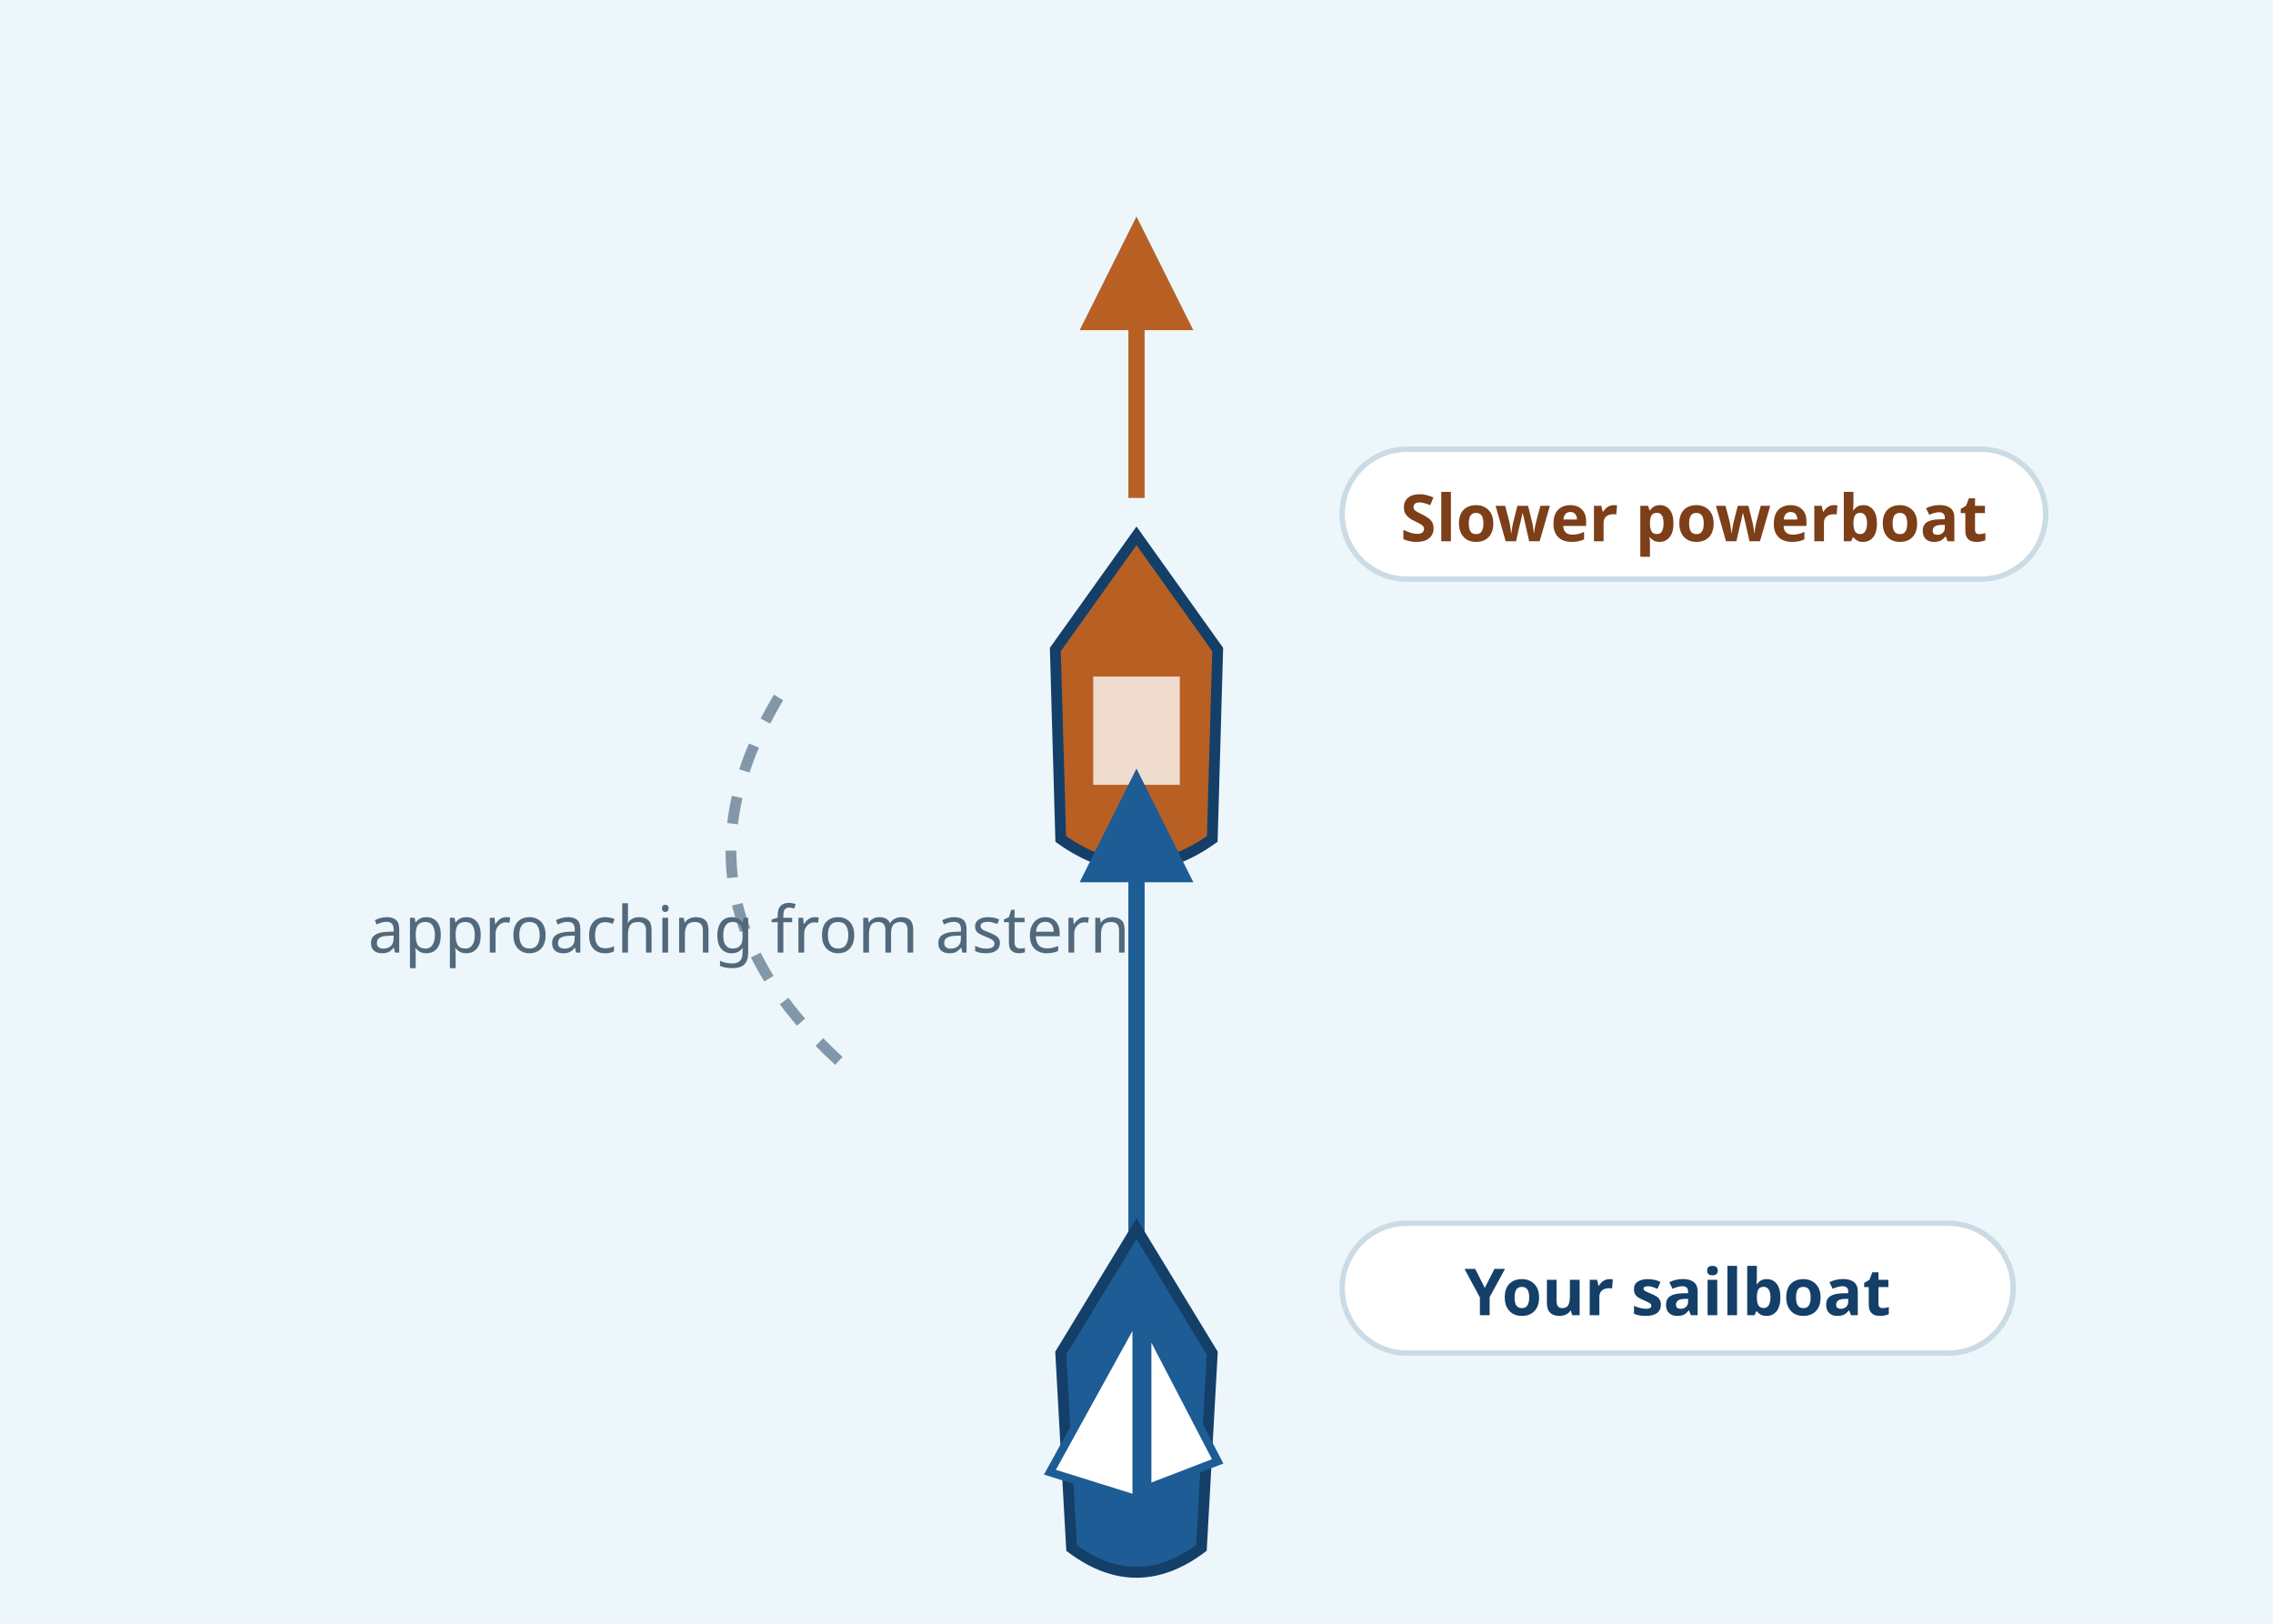
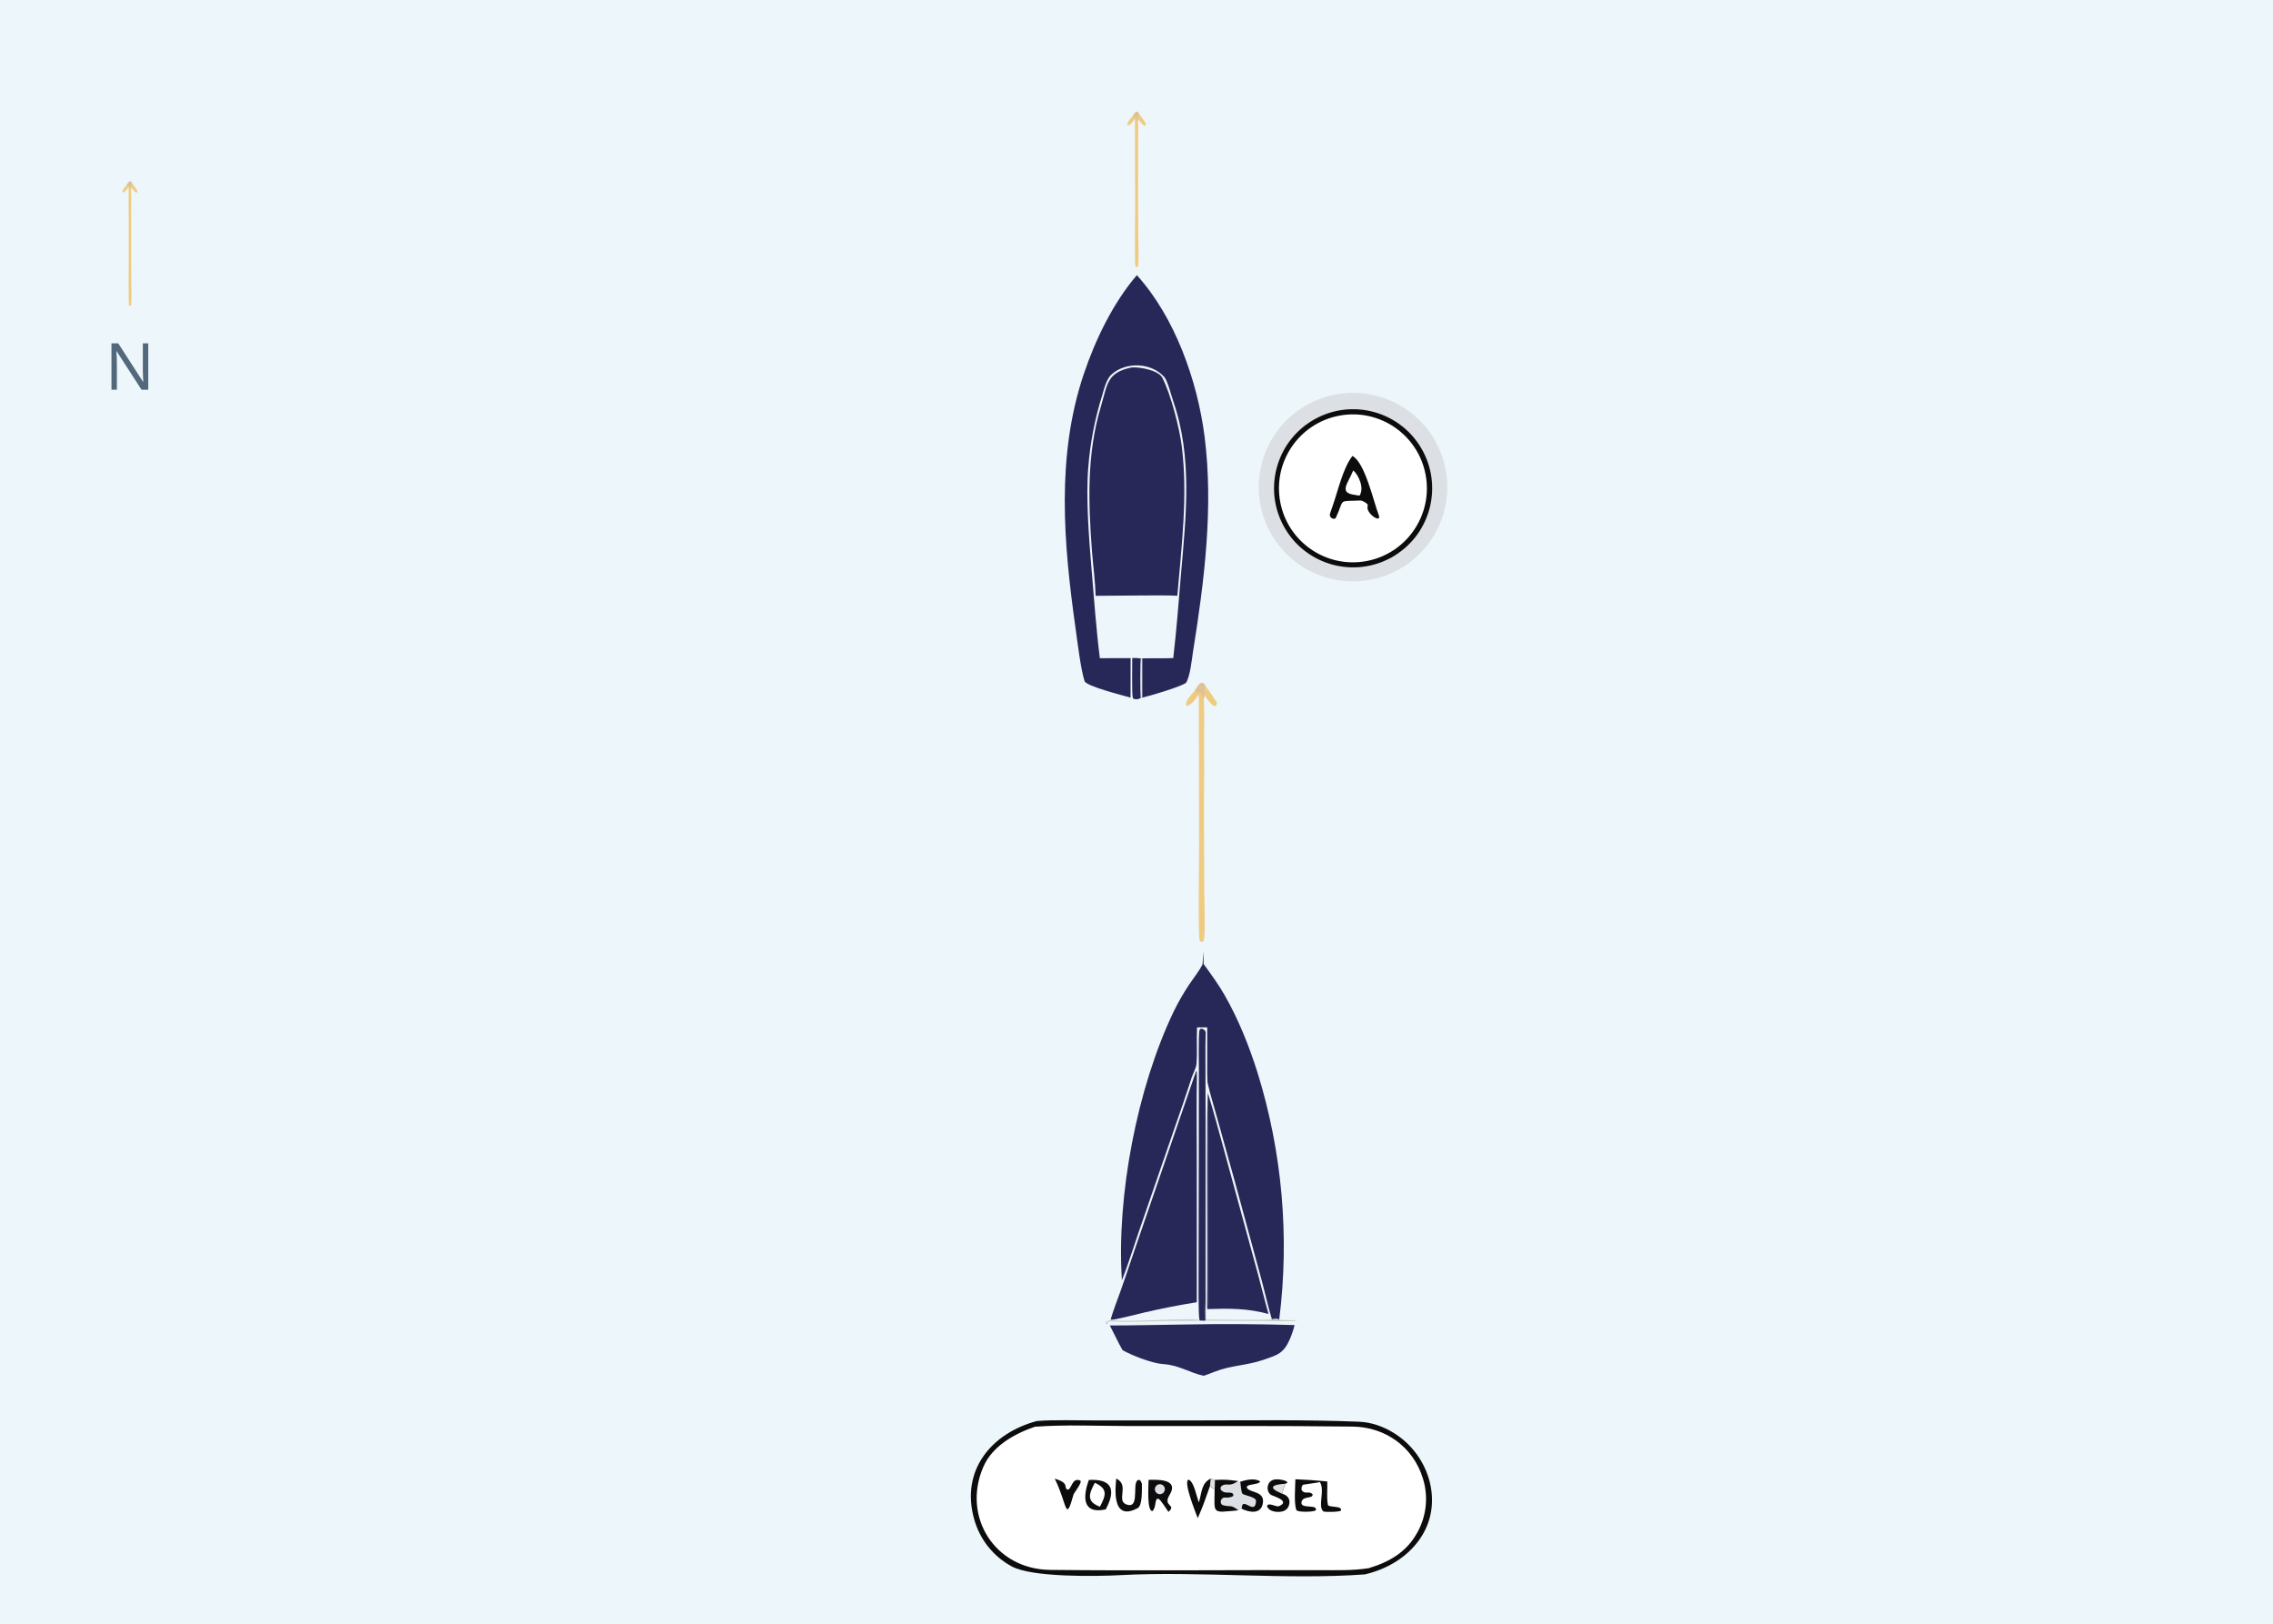
<svg xmlns="http://www.w3.org/2000/svg" viewBox="0 0 420 300" role="img" aria-label="Overhead encounter diagram with your sailboat approaching another vessel from astern.">
  <defs>
-     <symbol id="powerboat" viewBox="-20 -38 40 76">
-       <path d="M0-34 15-13 14 22Q0 32-14 22L-15-13Z" fill="currentColor" stroke="#133f68" stroke-width="2" />
-       <path d="M-8-8H8V12H-8Z" fill="#fff" opacity=".78" />
+     <symbol id="powerboat-top" viewBox="381.22 122.18 149.98 427.51">
+       <path fill="#282858" d="M 450.309,544.253 C 442.113,541.871 406.465,533.01 404.804,527.907 C 400.943,516.044 397.668,488.236 395.847,475.322 C 384.041,391.626 376.556,305.482 404.099,223.824 C 415.536,189.914 432.957,153.747 456.553,126.176 C 494.343,167.884 516.535,230.711 523.605,286.036 C 532.569,356.187 523.229,429.667 512.091,499.121 C 511.139,505.055 509.33,523.953 505.065,529.741 C 498.976,533.817 469.271,542.654 461.935,544.237 C 461.428,544.239 460.888,544.23 460.384,544.248 C 459.457,544.846 458.613,545.43 457.492,545.575 C 456.11,545.754 453.921,545.834 452.793,544.846 C 451.724,543.91 452.259,509.219 452.208,505.186 C 455.497,505.184 457.188,504.99 460.455,505.667 C 461.1,505.603 461.34,505.542 461.972,505.394 C 472.034,505.112 482.801,505.548 492.591,505.115 C 495.87,477.139 497.974,449.09 500.291,421.523 C 505.233,364.375 511.769,306.564 492.631,251.069 C 490.649,245.321 487.021,230.598 483.597,226.833 C 470.775,212.733 446.398,211.682 431.957,223.988 C 426.303,228.806 424.164,238.772 422.221,245.179 C 414.868,268.625 410.236,292.839 408.419,317.344 C 406.057,346.313 409.178,386.9 411.641,416.246 C 414.02,444.583 416.343,477.089 419.955,505.235 L 450.389,505.174 L 450.309,544.253 Z" />
+       <path fill="#282858" d="M 452.208,505.186 C 455.497,505.184 457.188,504.99 460.455,505.667 C 459.743,509.776 459.757,539.881 460.384,544.248 C 459.457,544.846 458.613,545.43 457.492,545.575 C 456.11,545.754 453.921,545.834 452.793,544.846 C 451.724,543.91 452.259,509.219 452.208,505.186 Z" />
+       <path fill="#dcdfe3" d="M 460.455,505.667 C 461.1,505.603 461.34,505.542 461.972,505.394 C 461.888,518.342 461.875,531.29 461.935,544.237 C 461.428,544.239 460.888,544.23 460.384,544.248 C 459.757,539.881 459.743,509.776 460.455,505.667 Z" />
+       <path fill="#282858" d="M 451.733,217.452 C 460.14,216.952 478.062,220.523 481.686,227.539 C 490.419,244.448 498.8,277.884 501.033,295.669 C 507.145,344.347 500.746,394.861 496.626,443.443 C 485.652,442.911 473.048,443.152 461.942,443.153 L 415.728,443.503 C 415.472,429.498 413.19,413.15 412.119,399.01 C 408.475,350.924 406.917,303.081 420.94,256.288 C 427.528,234.301 426.591,222.395 451.733,217.452 Z" />
    </symbol>
-     <symbol id="sailboat" viewBox="-25 -42 50 84">
-       <path d="M0-35 14-12 12 24Q0 33-12 24L-14-12Z" fill="currentColor" stroke="#133f68" stroke-width="2" />
-       <path d="M0-24V21M0-19-16 10 0 15ZM2-17 15 8 2 13Z" fill="#fff" stroke="currentColor" stroke-width="1.5" />
+     <symbol id="sailboat-top" viewBox="102.68 117.56 202.11 438.78">
+       <path fill="#282858" d="M 205.536,121.563 C 205.866,125.931 205.897,129.768 205.927,134.128 C 213.341,144.426 220.906,154.597 227.196,165.634 C 241.627,190.957 252.018,217.056 260.798,244.763 C 285.818,325.695 293.305,411.03 282.762,495.084 C 279.975,494.261 278.019,494.549 275.307,495.036 C 271.516,482.567 268.338,468.138 264.896,455.364 L 237.456,354.334 L 218.795,287.279 C 216.024,277.364 212.384,265.485 210.17,255.59 C 209.369,252.011 209.616,238.005 209.612,233.802 L 209.62,198.525 L 199.259,198.511 C 198.606,211.044 199.671,223.626 198.675,235.995 C 198.399,239.414 195.131,245.587 193.834,249.456 C 188.341,266.395 182.617,283.258 176.662,300.041 L 140.37,405.302 C 135.07,420.601 128.853,440.736 122.946,455.306 C 117.341,369.487 138.505,259.895 175.379,182.761 C 180.091,173.084 185.455,163.738 191.433,154.788 C 194.876,149.724 201.74,140.642 204.31,135.62 L 204.629,134.984 C 205.304,133.563 205.274,124.285 205.536,121.563 Z" />
+       <path fill="#282858" d="M 197.29,245.871 L 199.135,247.042 C 198.59,274.733 198.994,303.689 198.983,331.473 L 199.012,477.636 C 180.998,480.519 163.091,484.037 145.324,488.183 C 136.016,490.328 122.548,493.972 113.507,495.437 L 111.539,495.516 C 112.91,489.269 119.16,473.039 121.501,466.511 C 126.388,452.526 131.188,438.512 135.9,424.468 L 197.29,245.871 Z" />
+       <path fill="#282858" d="M 209.702,484.614 C 209.215,480.545 209.534,466.995 209.542,462.39 L 209.584,417.807 C 209.573,402.839 209.016,267.413 210.307,265.377 L 210.67,266.513 C 216.121,283.966 220.727,301.878 225.687,319.513 L 261.828,451.729 C 265.242,464.316 268.244,477.081 271.865,489.58 C 250.385,483.745 231.773,483.88 209.702,484.614 Z" />
+       <path fill="#9b98ac" d="M 209.702,484.614 C 209.215,480.545 209.534,466.995 209.542,462.39 L 209.584,417.807 C 209.573,402.839 209.016,267.413 210.307,265.377 L 210.67,266.513 C 209.624,271.509 210.145,302.072 210.157,309.76 L 210.165,431.611 L 210.177,465.112 C 210.186,469.595 210.392,480.627 209.702,484.614 Z" />
+       <path fill="#282858" d="M 187.264,500.265 C 224.288,499.559 261.323,499.748 298.338,500.833 C 297.17,505.567 295.627,510.2 293.724,514.689 C 287.216,529.822 281.195,531.144 266.369,536.243 C 250.176,541.812 233.318,541.888 217.717,548.015 C 213.854,549.627 210.02,550.952 206.08,552.345 C 191.658,549.381 181.53,541.538 164.628,540.442 C 153.765,539.737 133.175,531.753 123.631,526.316 C 119.498,519.334 114.709,508.826 110.692,501.269 C 135.966,501.253 161.88,500.52 187.264,500.265 Z" />
+       <path fill="#282858" d="M 201.706,495.574 C 200.545,490.812 200.817,455.298 200.815,448.316 L 201.038,332.909 L 201.138,244.244 C 201.141,235.689 200.604,208.558 201.68,201.477 C 202.875,199.756 202.086,200.269 204.101,199.848 C 206.253,200.465 208.109,201.855 208.022,204.359 C 207.723,212.887 207.799,221.407 207.808,229.94 L 207.914,289.568 L 207.908,477.676 C 207.705,483.909 207.687,490.147 207.855,496.381 L 201.947,496.296 L 201.706,495.574 Z" />
+       <path fill="#cacaca" d="M 207.908,477.676 C 208.505,482.585 208.317,490.076 208.315,495.232 C 216.353,495.178 272.407,496.198 275.307,495.036 C 278.019,494.549 279.975,494.261 282.762,495.084 C 285.409,496.568 298.989,495.095 300.791,496.688 C 291.398,497.277 278.216,496.798 268.44,496.765 L 207.855,496.381 C 207.687,490.147 207.705,483.909 207.908,477.676 Z" />
+       <path fill="#cacaca" d="M 111.539,495.516 L 113.507,495.437 C 119.924,498.831 187.945,493.188 201.706,495.574 L 201.947,496.296 C 193.981,496.856 180.233,496.547 171.823,496.65 L 129.024,497.588 C 125.058,497.639 112.109,496.869 109.821,497.192 C 108.179,498.407 108.67,498.137 107.835,500.425 C 106.467,499.066 106.807,499.857 106.679,498.02 C 108.536,496.162 109.369,496.756 111.539,495.516 Z" />
+       <path fill="#353556" d="M 197.29,245.871 C 197.592,245.026 197.984,243.416 198.622,242.796 C 199.136,243.117 199.107,246.383 199.135,247.042 L 197.29,245.871 Z" />
    </symbol>
-     <marker id="blue-head" markerWidth="7" markerHeight="7" refX="6" refY="3.5" orient="auto">
-       <path d="M0 0 7 3.5 0 7Z" fill="#1d5c94" />
-     </marker>
-     <marker id="amber-head" markerWidth="7" markerHeight="7" refX="6" refY="3.5" orient="auto">
-       <path d="M0 0 7 3.5 0 7Z" fill="#b85f24" />
-     </marker>
+     <symbol id="heading-arrow" viewBox="938.18 280.25 188.96 29.76">
+       <path fill="#efcb81" d="M 1114.87,293.31 C 1112.33,291.311 1106.97,287.966 1107.08,284.591 L 1108.12,284.247 C 1112.3,285.261 1114.34,287.616 1117.62,290.456 C 1120.17,292.432 1126.26,294.772 1121.17,297.884 C 1119.39,297.649 1115.48,297.642 1114.6,297.194 C 1113.61,297.046 1112.7,296.897 1111.7,296.81 C 1104.49,297.257 1094.15,296.972 1086.76,296.992 C 1068.98,297.071 1051.2,297.045 1033.42,296.916 L 978.221,297.115 C 972.696,297.173 944.788,298.257 942.303,296.415 C 942.164,294.593 941.947,295.393 942.874,293.911 C 945.998,292.761 1000.83,293.508 1007.52,293.523 L 1114.87,293.31 Z" />
+       <path fill="#dec195" d="M 1117.62,290.456 C 1120.17,292.432 1126.26,294.772 1121.17,297.884 C 1119.39,297.649 1115.48,297.642 1114.6,297.194 C 1113.61,297.046 1112.7,296.897 1111.7,296.81 C 1112.66,295.66 1116.61,295.595 1116.62,294.301 C 1116.64,292.236 1114.76,292.522 1117.62,290.456 Z" />
+       <path fill="#efcb81" d="M 1114.6,297.194 C 1115.48,297.642 1119.39,297.649 1121.17,297.884 C 1119.66,299.005 1109.55,306.039 1109.21,306.002 C 1101.85,305.204 1113.92,297.857 1114.6,297.194 Z" />
+     </symbol>
+     <symbol id="label-a" viewBox="342.07 93.52 61.94 61.94">
+       <path fill="#dcdfe3" d="M 368.105,97.98 C 382.628,95.276 396.623,104.761 399.493,119.253 C 402.363,133.744 393.038,147.848 378.581,150.883 C 369.08,152.877 359.241,149.611 352.819,142.331 C 346.397,135.052 344.383,124.882 347.547,115.704 C 350.71,106.526 358.562,99.757 368.105,97.98 Z" />
+       <path fill="#0c0c0d" d="M 383.124,145.097 C 372.11,150.554 358.755,146.219 353.046,135.334 C 347.336,124.449 351.363,110.996 362.114,105.038 C 372.865,99.081 386.406,102.797 392.609,113.409 C 398.812,124.02 395.408,137.644 384.942,144.089 C 384.217,144.57 383.9,144.711 383.124,145.097 Z" />
+       <path fill="#ffffff" d="M 368.995,104.07 C 380.524,101.833 391.668,109.413 393.825,120.957 C 395.982,132.501 388.326,143.593 376.767,145.67 C 365.321,147.727 354.36,140.161 352.225,128.729 C 350.089,117.297 357.579,106.284 368.995,104.07 Z" />
+       <path fill="#0c0c0d" d="M 372.879,115.578 C 376.458,117.378 378.951,128.724 380.38,132.388 C 381.49,135.236 376.415,131.887 377.275,129.82 C 377.482,129.323 376.092,128.475 375.282,128.318 C 368.408,128.611 370.769,127.692 368.124,133.283 C 367.823,133.918 366.002,133.407 366.522,131.906 L 367.262,129.751 C 368.81,125.345 370.169,119.079 372.879,115.578 Z" />
+       <path fill="#ffffff" d="M 373.126,119.707 C 374.746,121.148 376.335,124.843 374.906,126.929 C 374.405,126.839 373.902,126.757 373.399,126.684 C 368.981,126.068 371.53,123.531 373.126,119.707 Z" />
+     </symbol>
+     <symbol id="label-your-vessel" viewBox="682.52 498.22 150.40 56.20">
+       <path fill="#0c0c0d" d="M 706.906,502.477 C 711.808,502.051 719.707,502.292 724.91,502.291 L 756.93,502.29 C 773.315,502.293 790.093,502.017 806.471,502.697 C 810.124,502.849 813.77,504.124 816.898,506.03 C 822.59,509.472 826.68,515.035 828.269,521.494 C 831.631,535.68 821.526,546.759 808.165,549.829 C 784.194,551.581 756.92,548.765 732.672,550.059 C 724.856,550.476 705.306,550.754 699.114,547.35 C 693.399,544.248 689.205,538.94 687.509,532.662 C 683.342,517.75 692.802,506.239 706.906,502.477 Z" />
+       <path fill="#ffffff" d="M 706.31,504.235 C 715.822,503.533 726.023,504.018 735.622,504.023 C 758.536,504.037 781.481,503.914 804.39,504.19 C 814.554,504.313 823.16,510.502 826.138,520.307 C 827.825,525.796 827.216,531.734 824.452,536.767 C 821.114,542.923 815.83,545.963 809.354,547.915 C 804.492,548.676 799.408,548.535 794.496,548.52 C 766.696,548.438 738.788,548.745 711.005,548.44 C 693.926,548.253 683.711,532.034 690.361,516.649 C 693.166,510.16 700.011,506.389 706.31,504.235 Z" />
+       <path fill="#dcdfe3" d="M 760.531,520.279 L 761.903,520.675 C 764.911,520.519 766.078,520.613 769.024,521.012 C 769.243,521.158 769.439,521.162 769.714,521.214 C 771.462,520.669 774.144,520.012 775.812,521.102 C 775.798,522.263 770.745,521.773 771.872,523.27 C 772.943,524.691 777.608,524.133 776.6,528.238 C 775.817,531.427 772.218,530.558 770.143,529.558 C 769.833,529.707 769.411,529.926 769.101,530.05 C 760.84,530.783 761.73,531.334 761.8,523.65 L 760.35,522.57 C 760.398,521.806 760.458,521.042 760.531,520.279 Z" />
+       <path fill="#0c0c0d" d="M 760.531,520.279 L 761.903,520.675 C 764.911,520.519 766.078,520.613 769.024,521.012 C 767.858,521.783 767.068,522.213 765.617,522.078 C 763.806,521.911 762.611,523.594 764.753,524.44 C 765.435,524.71 766.734,524.354 767.401,524.879 C 768.31,526.147 765.413,526.157 765.046,526.107 C 763.777,525.936 763.149,527.749 764.205,528.41 C 766.781,529.196 766.684,528.087 769.101,530.05 C 760.84,530.783 761.73,531.334 761.8,523.65 L 760.35,522.57 C 760.398,521.806 760.458,521.042 760.531,520.279 Z" />
+       <path fill="#dcdfe3" d="M 760.531,520.279 L 761.903,520.675 L 761.8,523.65 L 760.35,522.57 C 760.398,521.806 760.458,521.042 760.531,520.279 Z" />
+       <path fill="#0c0c0d" d="M 769.714,521.214 C 771.462,520.669 774.144,520.012 775.812,521.102 C 775.798,522.263 770.745,521.773 771.872,523.27 C 772.943,524.691 777.608,524.133 776.6,528.238 C 775.817,531.427 772.218,530.558 770.143,529.558 C 770.185,529.263 770.227,528.968 770.269,528.674 C 770.769,526.401 774.389,531.543 774.579,527.182 C 774.635,525.88 770.941,525.471 770.39,524.919 C 769.975,524.504 769.812,521.838 769.714,521.214 Z" />
+       <path fill="#0c0c0d" d="M 722.96,520.662 C 729.925,520.299 731.531,523.503 728.161,529.762 C 721.05,531.305 720.983,526.096 722.96,520.662 Z" />
+       <path fill="#ffffff" d="M 724.813,521.541 C 728.864,523.437 728.259,525.331 726.373,528.941 C 722.348,527.426 722.765,525.246 724.813,521.541 Z" />
+       <path fill="#0c0c0d" d="M 786.725,520.451 C 790.461,520.614 792.855,520.771 796.575,521.136 C 796.68,523.421 796.316,526.214 796.79,528.379 C 796.982,529.255 801.424,528.532 800.785,530.149 C 800.131,530.601 795.598,530.643 795.318,530.356 C 793.556,528.554 795.951,524.146 794.309,521.329 C 792.545,521.687 790.93,521.825 789.222,522.122 C 788.703,522.212 788.349,523.591 788.87,524.085 C 789.953,525.112 790.972,523.993 792.042,525.075 C 792.283,526.68 788.78,525.384 788.598,527.686 C 788.439,529.702 793.706,528.065 793.023,530.036 C 792.367,530.603 787.319,530.697 787.039,529.959 C 786.241,527.856 786.702,522.81 786.725,520.451 Z" />
+       <path fill="#0c0c0d" d="M 741.402,520.638 C 743.166,520.646 751.137,519.983 747.867,525.319 C 745.634,528.961 750.221,528.194 747.527,530.529 C 746.923,529.723 745.107,526.709 744.469,526.509 C 743.132,526.088 743.926,529.183 742.556,530.286 C 740.786,530.119 741.406,522.32 741.402,520.638 Z" />
+       <path fill="#dcdfe3" d="M 743.94,522.299 C 744.584,521.808 745.496,521.897 746.033,522.503 C 746.57,523.108 746.549,524.025 745.985,524.605 C 745.581,525.02 744.978,525.174 744.424,525.005 C 743.871,524.835 743.458,524.37 743.356,523.8 C 743.254,523.229 743.48,522.65 743.94,522.299 Z" />
+       <path fill="#0c0c0d" d="M 782.617,524.918 C 784.435,525.395 785.344,526.74 784.712,528.59 C 784.462,529.333 783.904,529.932 783.18,530.232 C 781.644,530.856 778.571,530.618 777.978,528.756 C 778.309,527.424 780.854,529.083 781.578,528.789 C 785.579,527.165 779.559,525.567 779.136,525.248 C 777.567,524.067 777.854,521.046 780.179,520.556 C 781.937,520.185 785.759,521.251 783.592,521.839 C 783.26,522.863 782.935,523.889 782.617,524.918 Z" />
+       <path fill="#dcdfe3" d="M 782.617,524.918 C 778.229,523.093 779.316,522.111 783.592,521.839 C 783.26,522.863 782.935,523.889 782.617,524.918 Z" />
+       <path fill="#0c0c0d" d="M 731.41,520.234 C 735.824,522.313 730.855,527.47 735.056,528.383 C 738.933,529.225 735.857,520.296 738.614,520.664 C 739.103,521.104 739.094,521.24 739.337,521.885 C 739.302,523.759 739.54,528.549 738.041,529.358 C 729.756,533.834 731.199,522.564 731.41,520.234 Z" />
+       <path fill="#0c0c0d" d="M 756.58,532.469 C 756.054,531.041 751.881,520.842 753.804,520.579 C 755.462,521.344 756.148,525.634 756.929,527.61 C 757.85,524.511 757.696,521.651 760.531,520.279 C 760.458,521.042 760.398,521.806 760.35,522.57 C 758.95,526.536 758.302,528.557 756.58,532.469 Z" />
+       <path fill="#0c0c0d" d="M 712.414,520.277 C 717.316,521.719 714.881,523.062 716.433,523.683 C 717.705,523.496 717.686,519.861 720.239,520.821 C 721.143,521.16 718.698,524.264 718.266,525.037 C 715.649,534.362 716.361,528.124 712.414,520.277 Z" />
+     </symbol>
  </defs>
  <rect width="420" height="300" fill="#edf6fa" />
-   <path d="M210 92V43" stroke="#b85f24" stroke-width="3" marker-end="url(#amber-head)" />
-   <use href="#powerboat" x="190" y="95" width="40" height="76" color="#b85f24" />
-   <rect x="248" y="83" width="130" height="24" rx="12" fill="#fff" stroke="#cbdbe6" />
-   <text x="313" y="100" text-anchor="middle" font-family="sans-serif" font-size="12" font-weight="600" fill="#7c3f18">Slower powerboat</text>
-   <path d="M210 230V145" stroke="#1d5c94" stroke-width="3" marker-end="url(#blue-head)" />
-   <use href="#sailboat" x="185" y="220" width="50" height="84" color="#1d5c94" />
-   <rect x="248" y="226" width="124" height="24" rx="12" fill="#fff" stroke="#cbdbe6" />
-   <text x="310" y="243" text-anchor="middle" font-family="sans-serif" font-size="12" font-weight="600" fill="#133f68">Your sailboat</text>
-   <path d="M155 196Q121 165 145 127" fill="none" stroke="#8297a8" stroke-width="2" stroke-dasharray="5 5" />
-   <text x="68" y="176" font-family="sans-serif" font-size="12" fill="#52697c">approaching from astern</text>
+   <g transform="translate(24 57) rotate(-90)">
+     <use href="#heading-arrow" x="0" y="-1.89" width="24" height="3.78" />
+   </g>
+   <text x="24" y="72" text-anchor="middle" font-family="sans-serif" font-size="12" fill="#52697c">N</text>
+   <g transform="translate(210 50) rotate(-90)">
+     <use href="#heading-arrow" x="0" y="-2.36" width="30" height="4.73" />
+   </g>
+   <use href="#powerboat-top" x="196" y="50.085" width="28" height="79.83" />
+   <use href="#label-a" x="230" y="70" width="40" height="40" />
+   <g transform="translate(222 175.085) rotate(-90)">
+     <use href="#heading-arrow" x="0" y="-3.94" width="50" height="7.87" />
+   </g>
+   <use href="#sailboat-top" x="203.615" y="175.085" width="36.77" height="79.83" />
+   <use href="#label-your-vessel" x="177" y="260" width="90" height="33.63" />
</svg>
